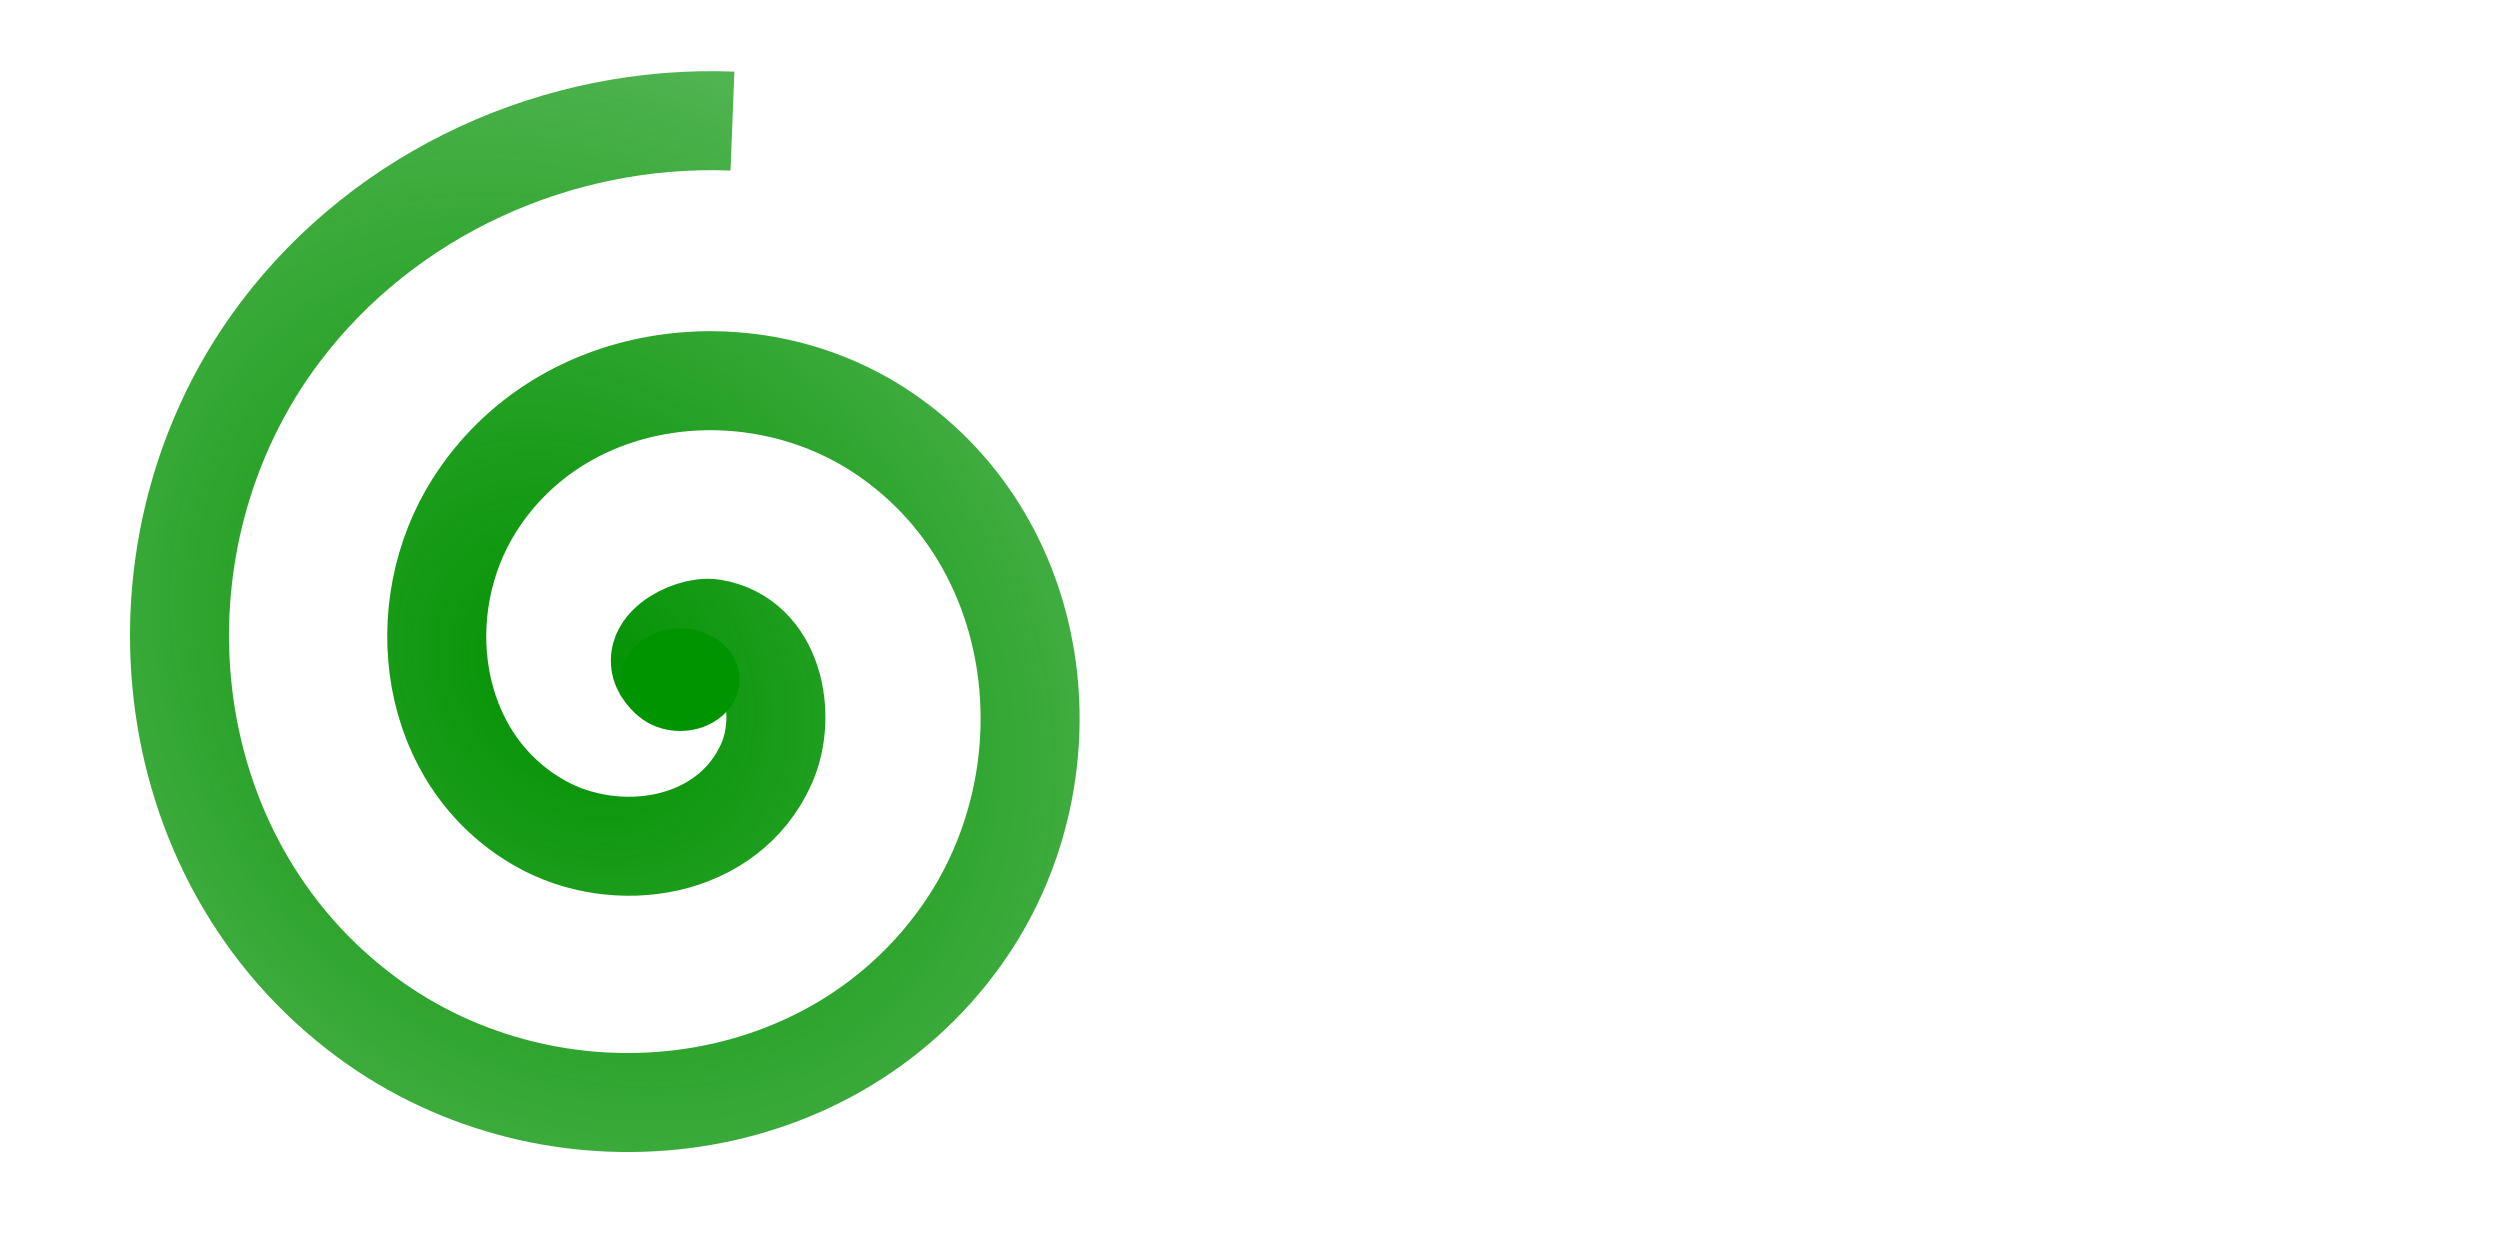
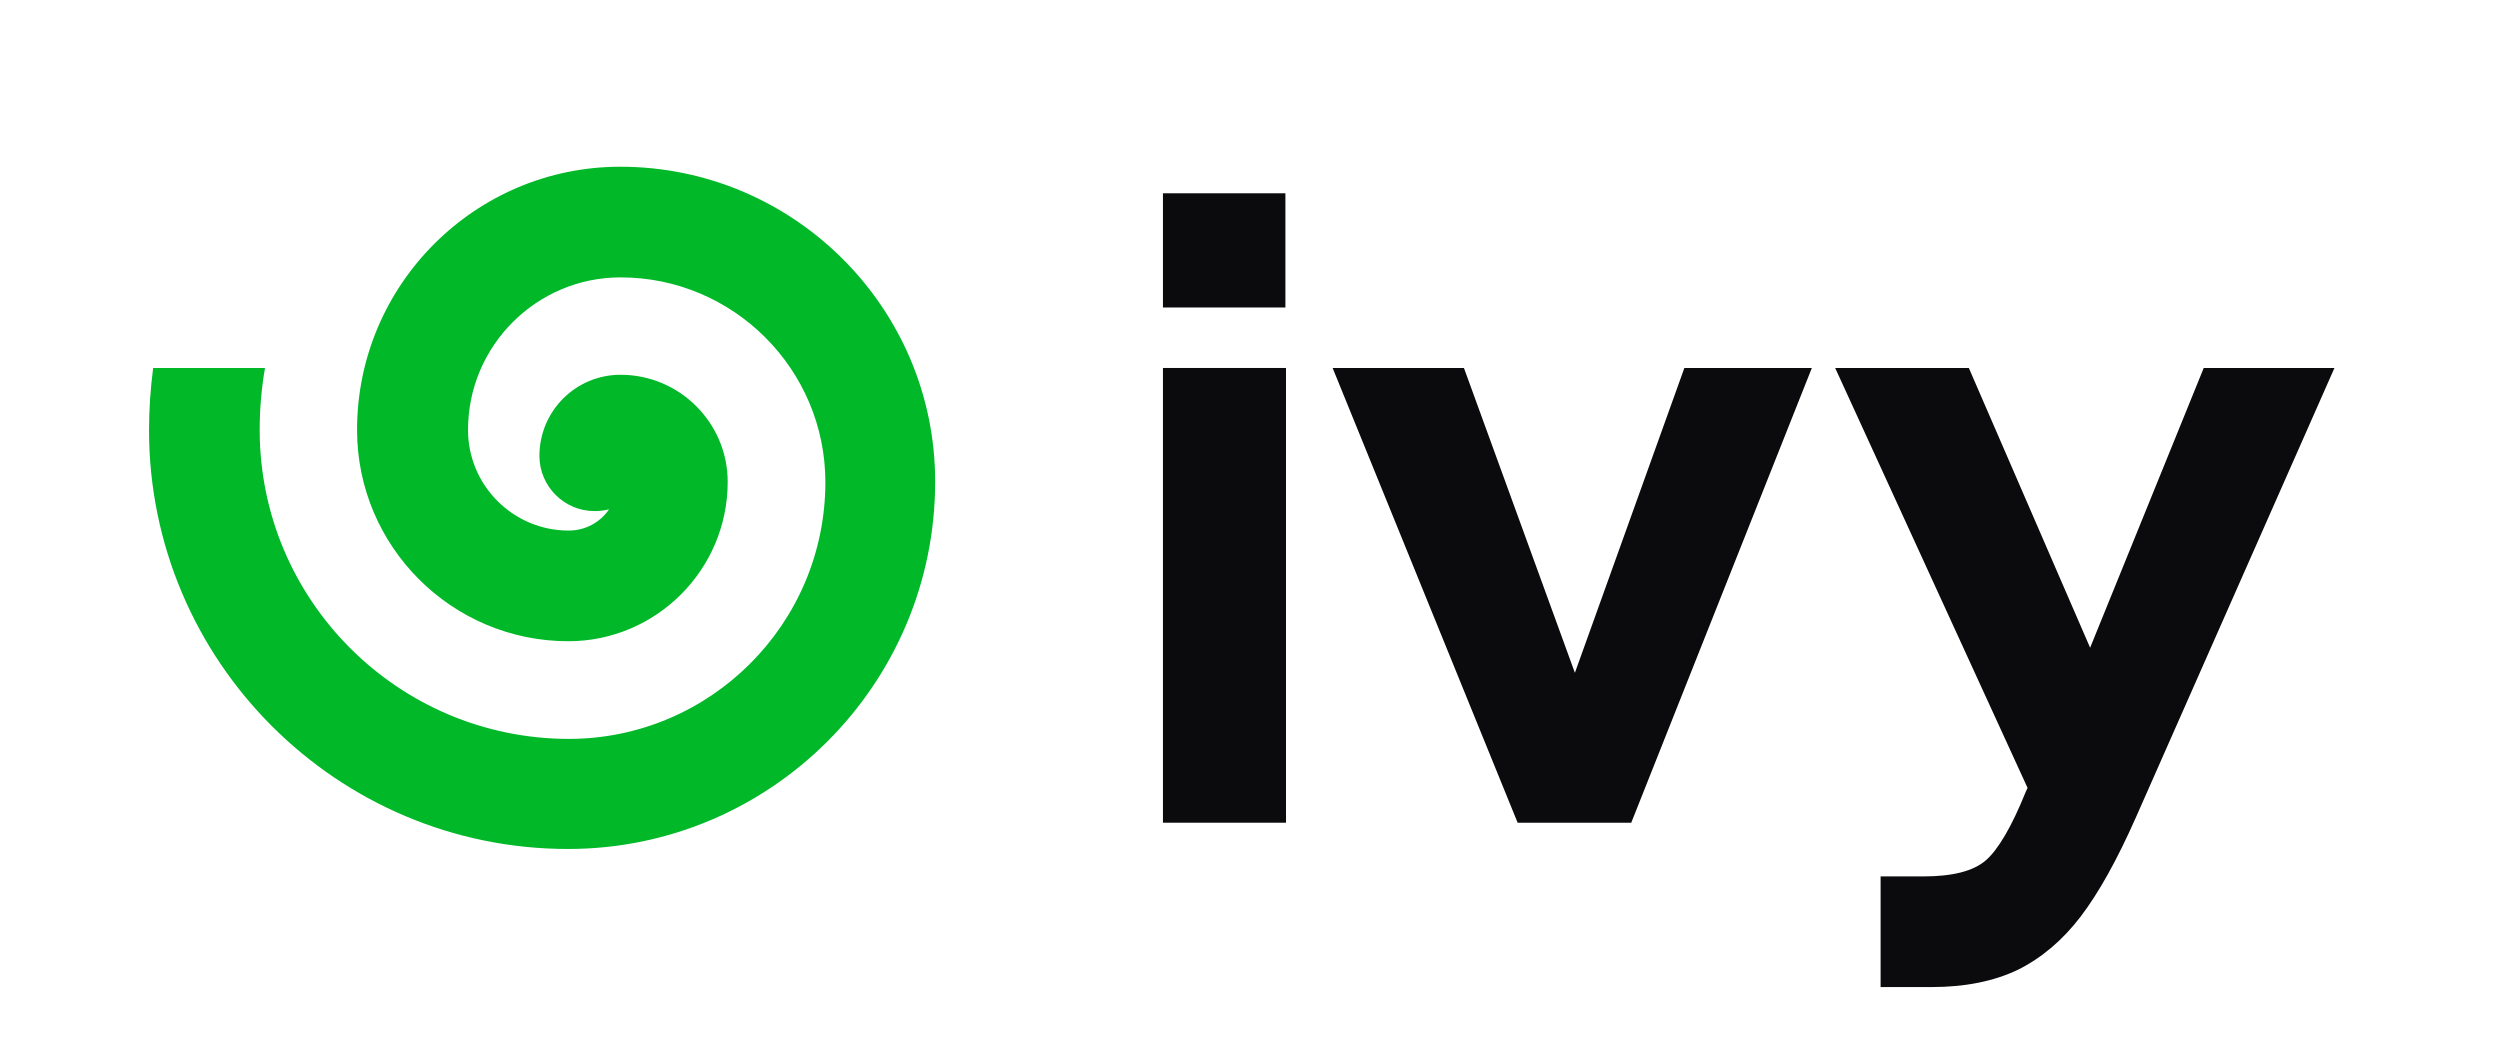
- <svg xmlns="http://www.w3.org/2000/svg" xmlns:xlink="http://www.w3.org/1999/xlink" width="718" height="359" viewBox="0 0 189.971 94.985" version="1.1" id="svg8">
-   <defs id="defs2">
-     <linearGradient id="linearGradient927">
-       <stop style="stop-color:#009100;stop-opacity:1;" offset="0" id="stop923" />
-       <stop style="stop-color:#009100;stop-opacity:0;" offset="1" id="stop925" />
-     </linearGradient>
-     <radialGradient xlink:href="#linearGradient927" id="radialGradient929" cx="43.749" cy="252.874" fx="43.749" fy="252.874" r="36.089" gradientTransform="matrix(2.844519,-2.706447,3.282685,3.450155,-910.8004,-500.5705)" gradientUnits="userSpaceOnUse" />
-   </defs>
-   <g id="layer1" transform="translate(0,-202.0146)">
-     <path style="fill:none;fill-opacity:1;fill-rule:evenodd;stroke:url(#radialGradient929);stroke-width:7.524;stroke-miterlimit:4;stroke-dasharray:none;stroke-opacity:1" id="path815" d="m 50.858,253.478 c -2.224,-1.972 1.561,-3.971 3.278,-3.696 4.652,0.744 5.742,6.58 4.114,10.252 -2.912,6.568 -11.422,7.828 -17.226,4.533 -8.517,-4.836 -9.97,-16.328 -4.951,-24.199 6.69,-10.491 21.257,-12.136 31.173,-5.369 12.479,8.516 14.315,26.196 5.787,38.147 -10.329,14.474 -31.142,16.501 -45.121,6.206 -16.474,-12.133 -18.692,-36.091 -6.624,-52.095 8.015,-10.63 21.118,-16.562 34.37,-16.041" />
-     <flowRoot xml:space="preserve" id="flowRoot817" style="font-style:normal;font-weight:normal;font-size:40px;line-height:1.25;font-family:sans-serif;letter-spacing:0px;word-spacing:0px;fill:#000000;fill-opacity:1;stroke:none" transform="matrix(1.332895,0,0,1.332895,-1372.714,-109.1599)">
-       <flowRegion id="flowRegion819">
-         <rect id="rect821" width="1654.286" height="788.571" x="1100" y="251.001" />
-       </flowRegion>
-       <flowPara id="flowPara823">IVY</flowPara>
-     </flowRoot>
-     <ellipse style="opacity:1;fill:#009500;fill-opacity:1;fill-rule:nonzero;stroke:none;stroke-width:14.823;stroke-miterlimit:4;stroke-dasharray:none;stroke-dashoffset:0;stroke-opacity:1" id="path865" cx="51.686" cy="253.658" rx="4.512" ry="3.902" />
+ <svg xmlns="http://www.w3.org/2000/svg" version="1.1" id="svg8" x="0px" y="0px" viewBox="0 0 847.2 359" style="enable-background:new 0 0 847.2 359;" xml:space="preserve">
+   <style type="text/css">
+ 	.st0{fill:#0B0B0D;}
+ 	.st1{fill:#00B828;}
+ </style>
+   <g>
+     <path class="st0" d="M394.1,65.5h41.5v38.7h-41.5V65.5z M394.1,124.7h41.7v154.1h-41.7V124.7z" />
+     <polygon class="st0" points="570.8,124.7 614,124.7 552.8,278.8 514.3,278.8 451.6,124.7 496.1,124.7 533.7,228  " />
+     <path class="st0" d="M746.8,124.7h44.3l-67.2,152.1c-6.4,14.5-12.7,25.8-18.8,33.8c-6.1,8-13.2,14-21.2,18   c-8.1,3.9-17.9,5.9-29.4,5.9h-17.2V297h14.5c9.9,0,16.9-1.8,21.1-5.4c4.2-3.6,8.8-11.4,13.6-23.3l0.6-1.3l-65.2-142.3h45.3   l41.1,94.8L746.8,124.7z" />
+     <path class="st1" d="M210.2,56.5c-49.2,0-89.2,40-89.2,89.2c0,39.5,32.1,71.6,71.6,71.6c29.7,0,54-24.2,54-54   c0-20-16.3-36.3-36.3-36.3c-15.2,0-27.5,12.3-27.5,27.5c0,10.3,8.4,18.7,18.7,18.7c1.7,0,3.3-0.2,4.9-0.6c-3,4.4-8,7.2-13.7,7.2   c-18.8,0-34.1-15.3-34.1-34.1c0-28.5,23.2-51.7,51.7-51.7c38.2,0,69.4,31.1,69.4,69.4c0,48-39,87-87,87   C134.9,250.3,88,203.4,88,145.7c0-7.1,0.6-14.1,1.8-21H51.9c-0.9,6.9-1.4,14-1.4,21c0,78.3,63.7,142,142,142   c68.6,0,124.4-55.8,124.4-124.4C317,104.5,269.1,56.5,210.2,56.5" />
  </g>
</svg>
